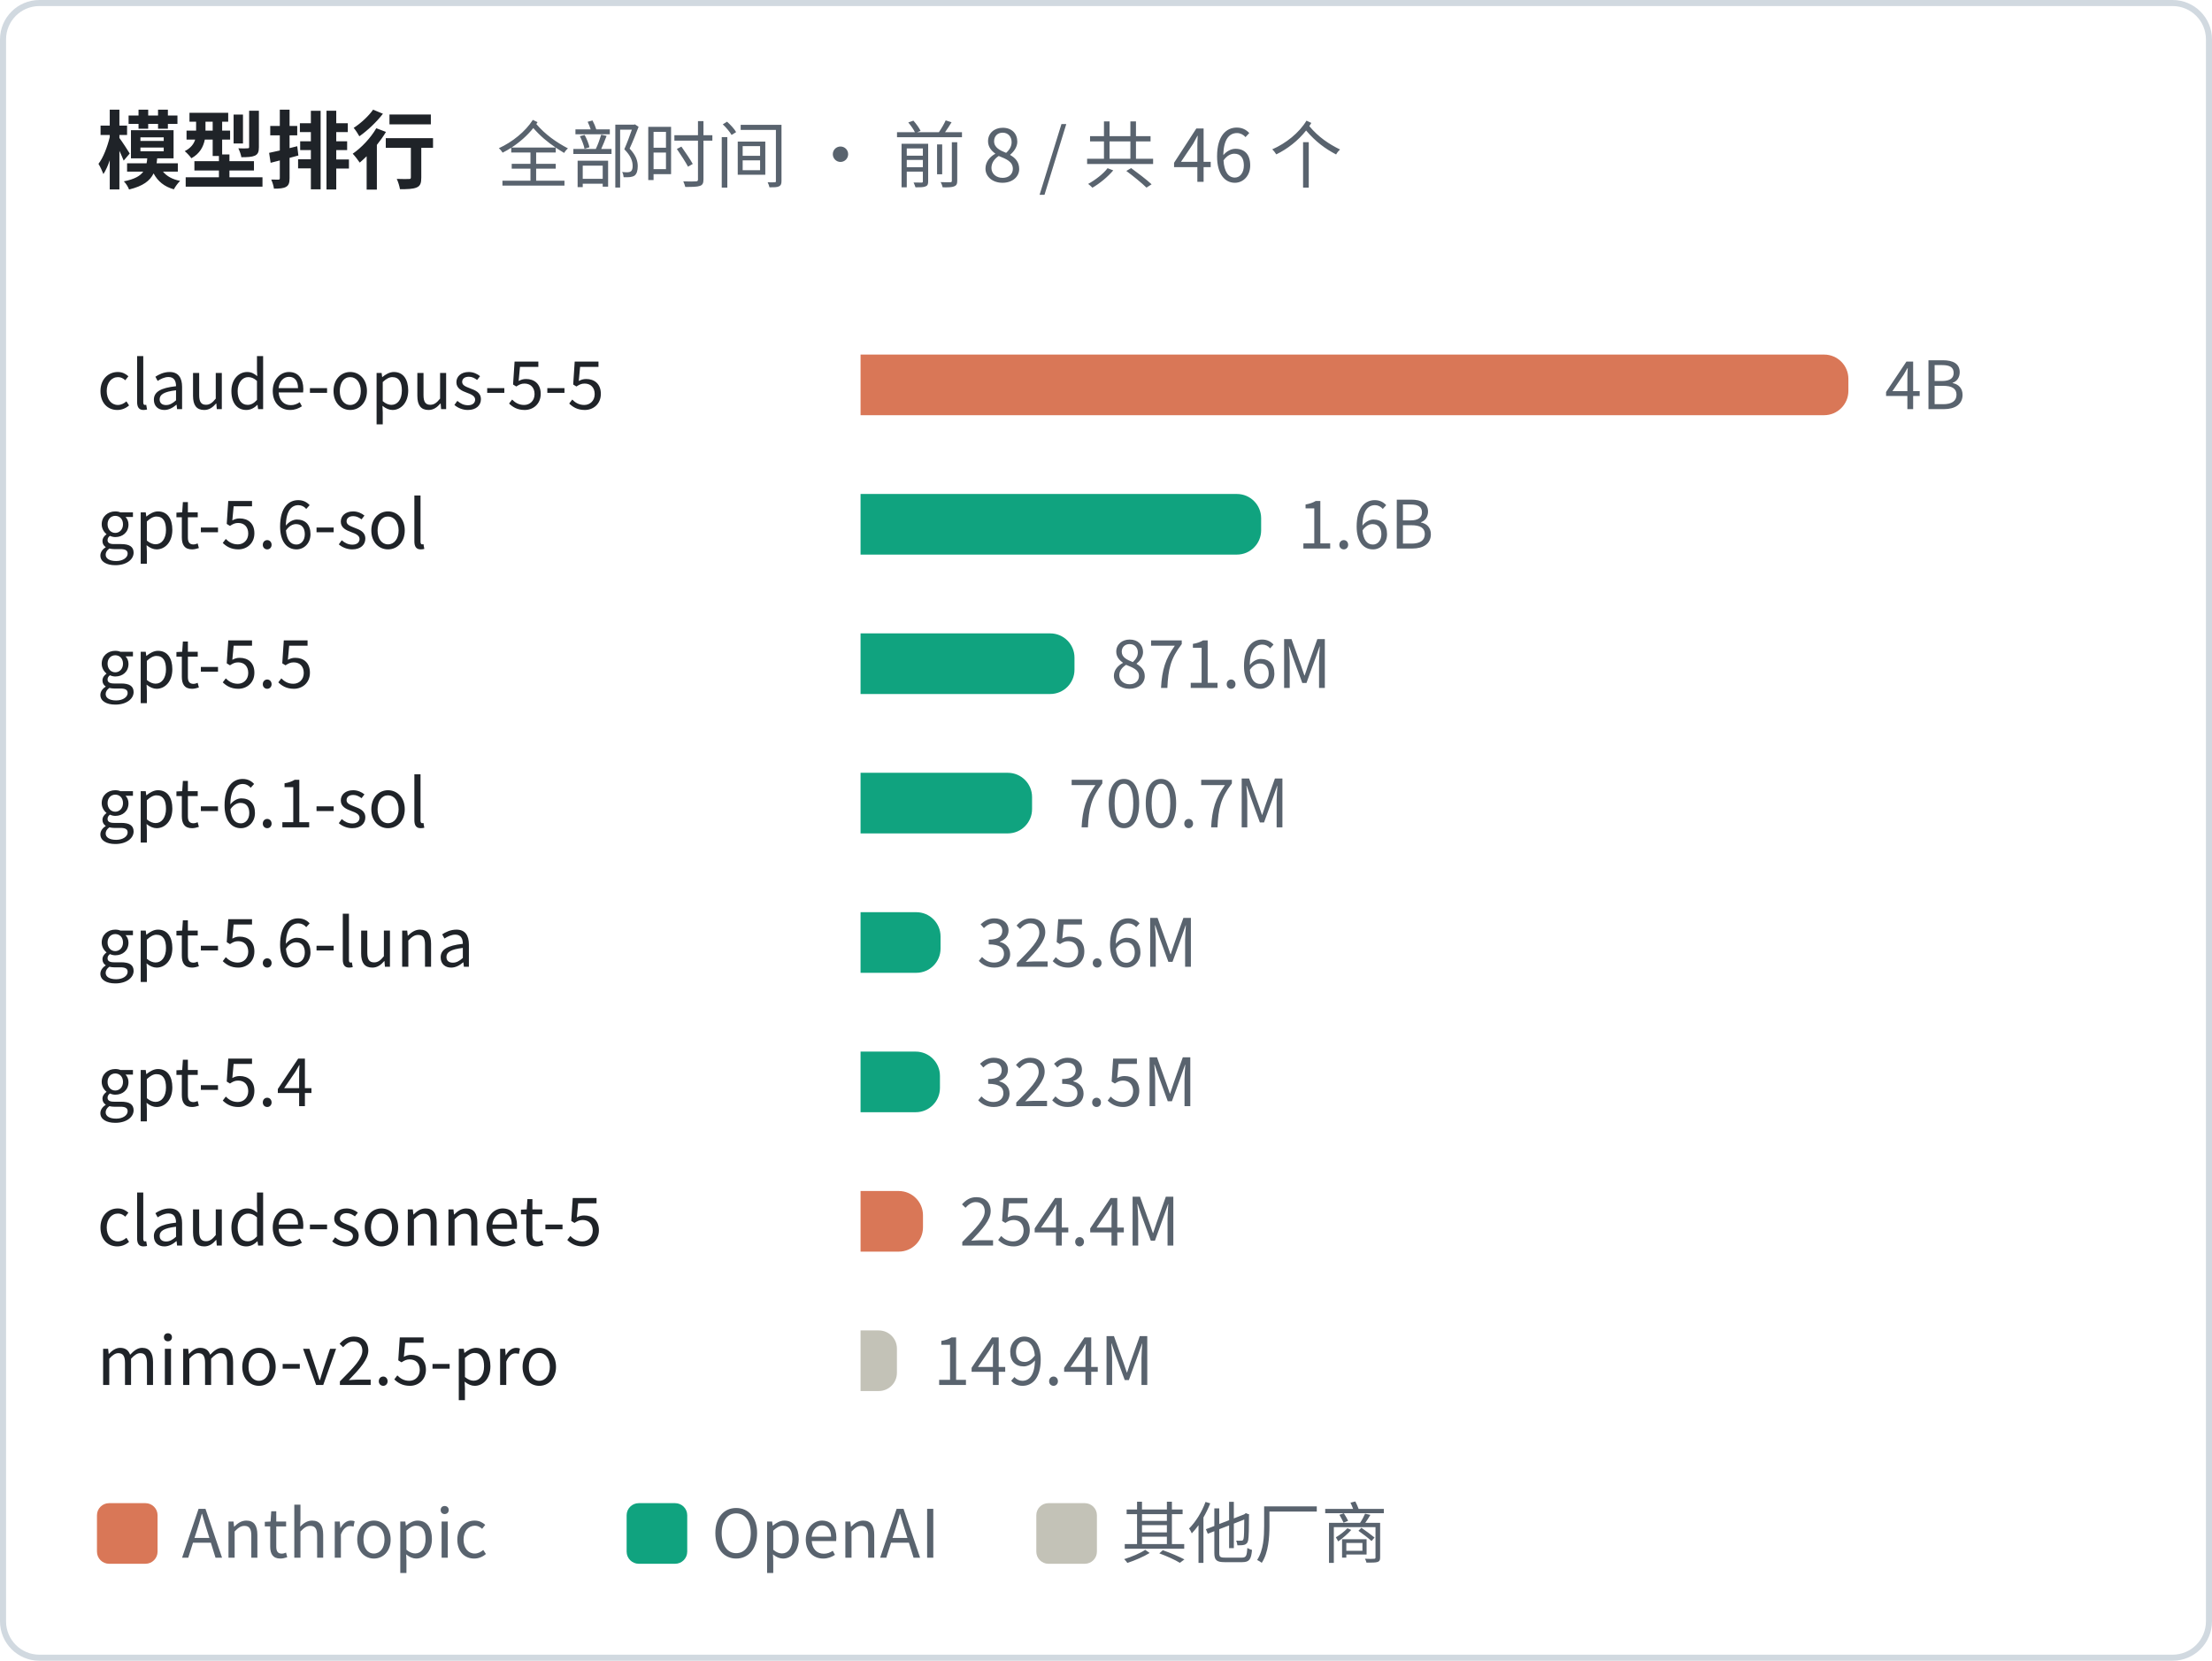
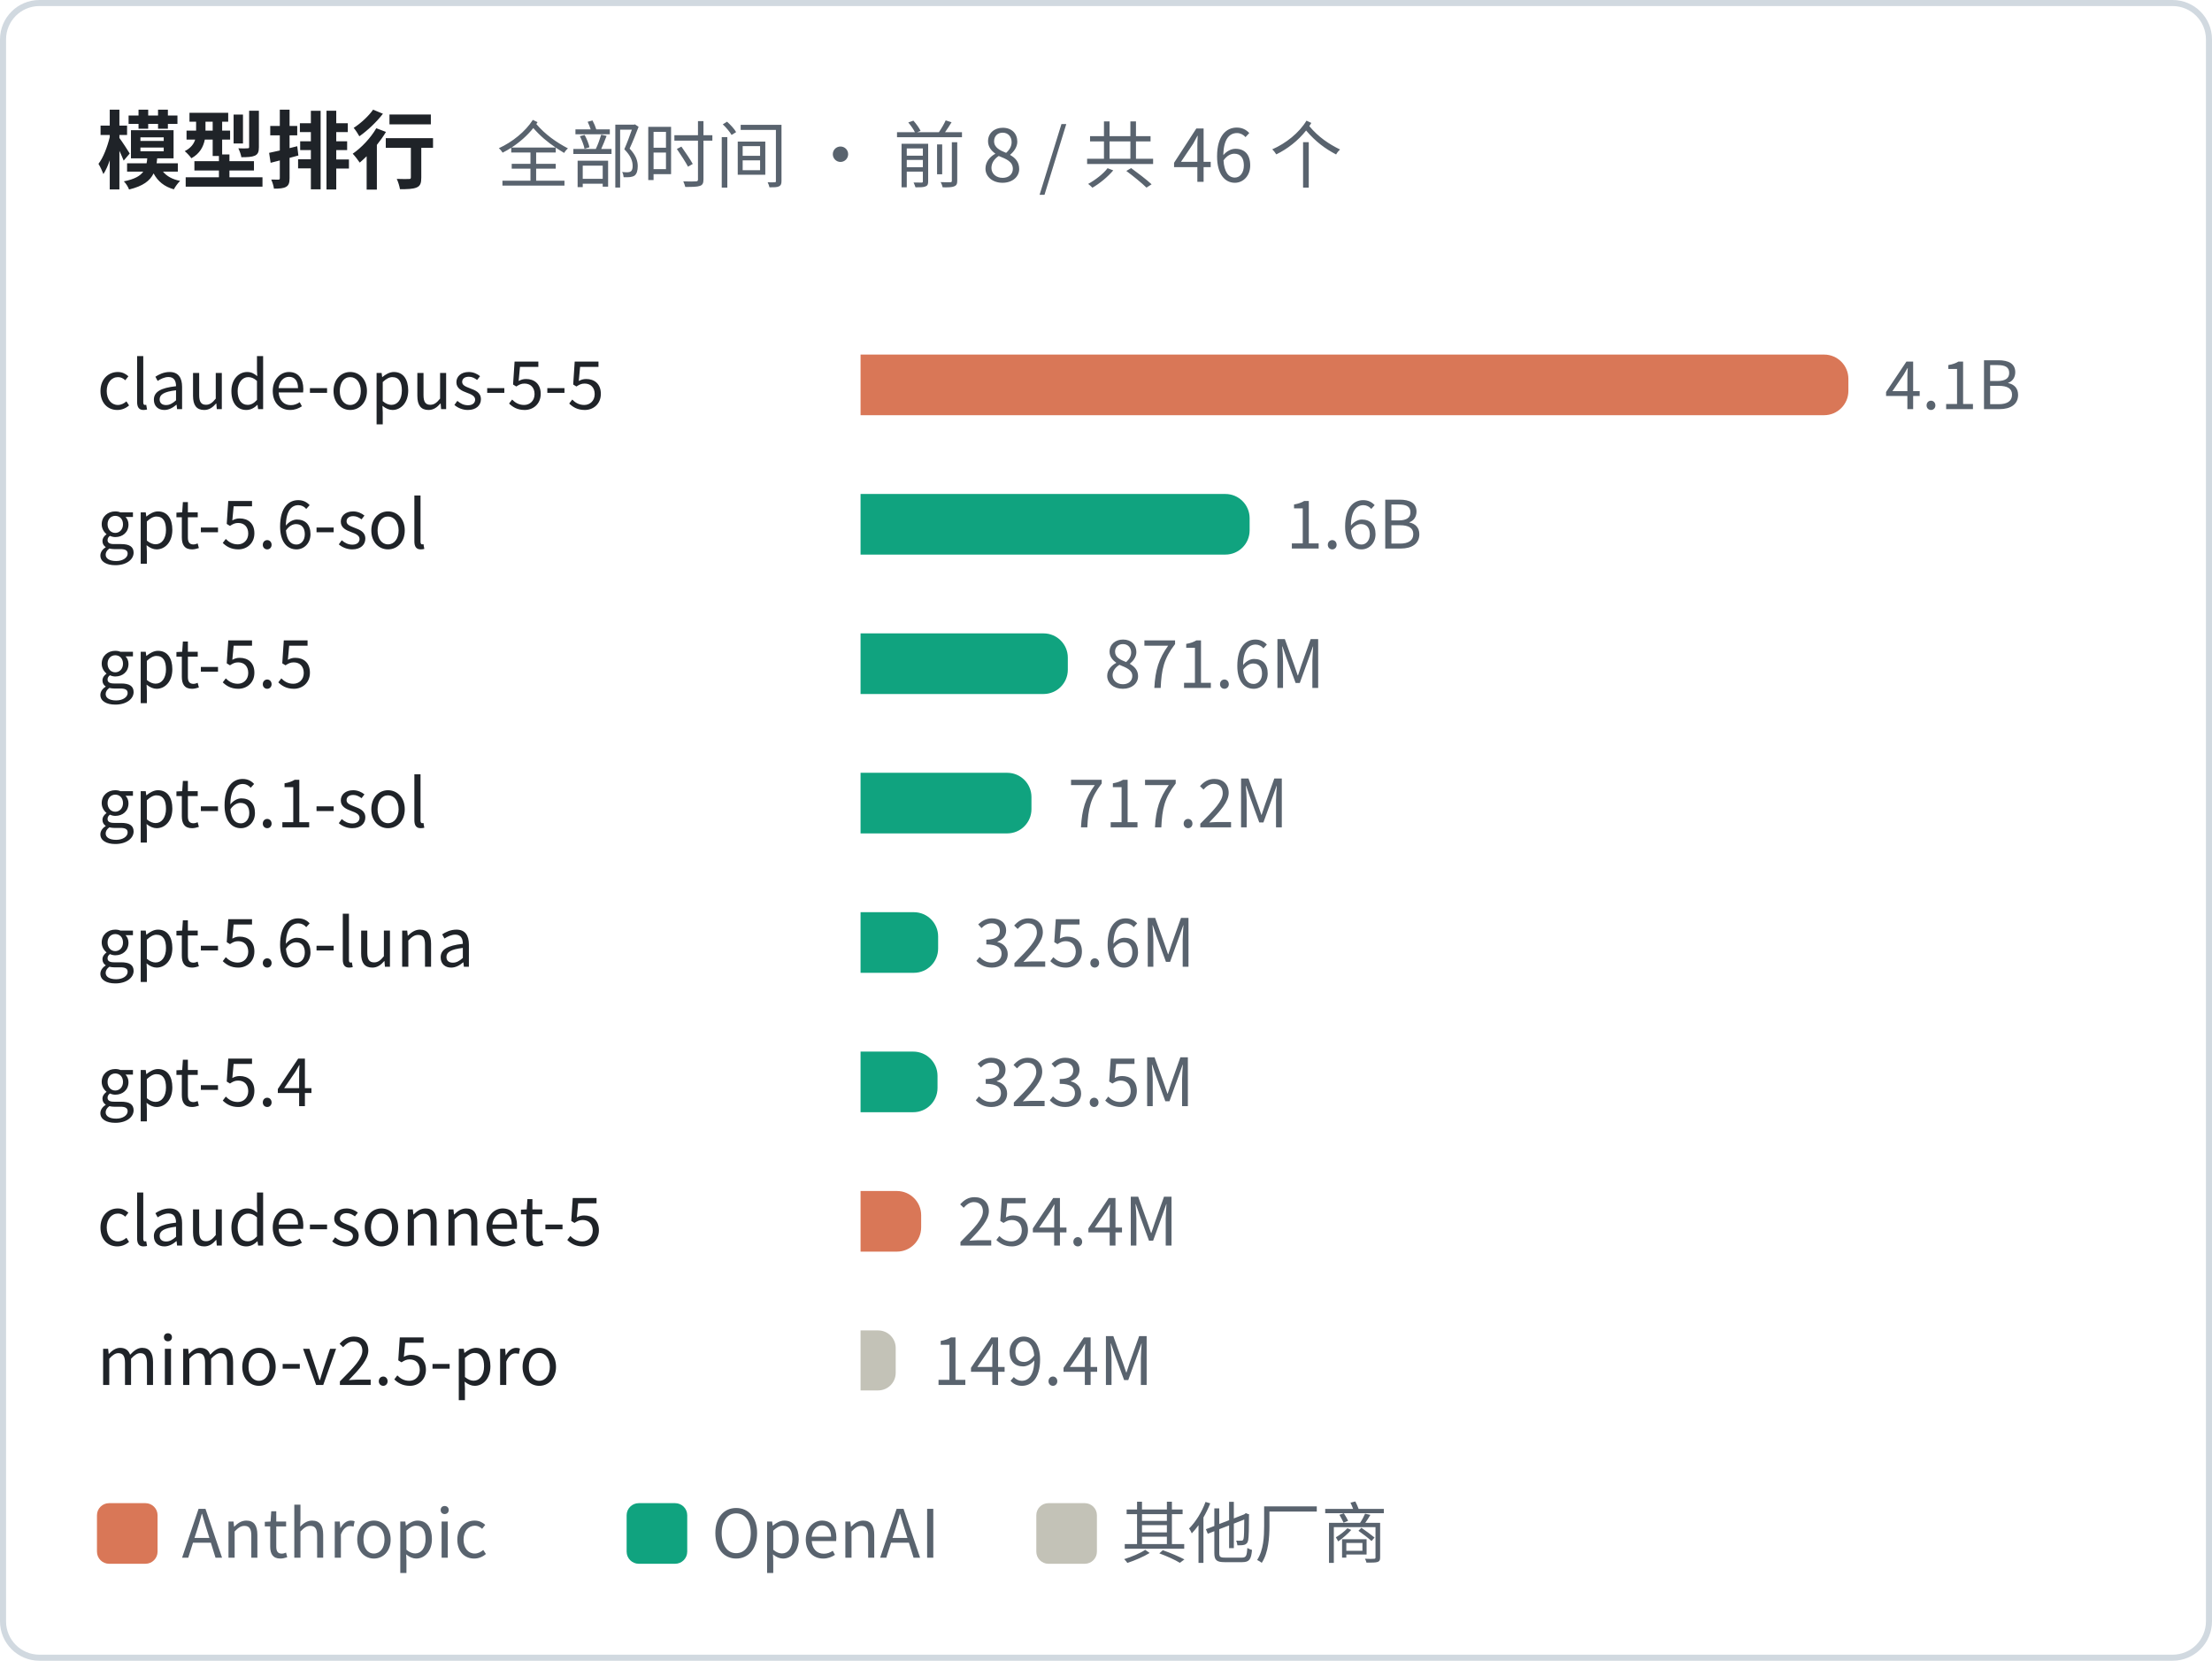
<svg xmlns="http://www.w3.org/2000/svg" width="365" height="274" viewBox="0 0 365 274" font-family="system-ui, -apple-system, 'Segoe UI', 'PingFang SC', 'Microsoft YaHei', 'Noto Sans CJK SC', sans-serif">
  <rect x="0.5" y="0.5" width="364" height="273" rx="6" fill="none" stroke="#d1d9e0" />
  <text x="16" y="30" font-size="14" font-weight="600" fill="#1f2328">模型排行<tspan dx="10" font-size="12" font-weight="400" fill="#59636e">全部时间 · 前 8 / 共 46 个</tspan>
  </text>
  <path d="M142 58.5 h159.0 a4.0 4.0 0 0 1 4.0 4.0 v2.0 a4.0 4.0 0 0 1 -4.0 4.0 h-159.0 z" fill="#d97757" />
  <text x="16" y="67.5" font-size="11" fill="#1f2328">claude-opus-5-5</text>
-   <text x="311.0" y="67.5" font-size="11" fill="#59636e">4B</text>
-   <path d="M142 81.5 h62.1 a4.0 4.0 0 0 1 4.0 4.0 v2.0 a4.0 4.0 0 0 1 -4.0 4.0 h-62.1 z" fill="#10a37f" />
+   <text x="311.0" y="67.5" font-size="11" fill="#59636e">4.1B</text>
+   <path d="M142 81.5 h60.2 a4.0 4.0 0 0 1 4.0 4.0 v2.0 a4.0 4.0 0 0 1 -4.0 4.0 h-60.2 z" fill="#10a37f" />
  <text x="16" y="90.5" font-size="11" fill="#1f2328">gpt-5.6-sol</text>
-   <text x="214.1" y="90.5" font-size="11" fill="#59636e">1.6B</text>
-   <path d="M142 104.5 h31.3 a4.0 4.0 0 0 1 4.0 4.0 v2.0 a4.0 4.0 0 0 1 -4.0 4.0 h-31.3 z" fill="#10a37f" />
+   <text x="212.2" y="90.5" font-size="11" fill="#59636e">1.6B</text>
+   <path d="M142 104.5 h30.2 a4.0 4.0 0 0 1 4.0 4.0 v2.0 a4.0 4.0 0 0 1 -4.0 4.0 h-30.2 z" fill="#10a37f" />
  <text x="16" y="113.5" font-size="11" fill="#1f2328">gpt-5.5</text>
-   <text x="183.3" y="113.5" font-size="11" fill="#59636e">871.6M</text>
-   <path d="M142 127.5 h24.3 a4.0 4.0 0 0 1 4.0 4.0 v2.0 a4.0 4.0 0 0 1 -4.0 4.0 h-24.3 z" fill="#10a37f" />
+   <text x="182.2" y="113.5" font-size="11" fill="#59636e">871.6M</text>
+   <path d="M142 127.5 h24.2 a4.0 4.0 0 0 1 4.0 4.0 v2.0 a4.0 4.0 0 0 1 -4.0 4.0 h-24.2 z" fill="#10a37f" />
  <text x="16" y="136.5" font-size="11" fill="#1f2328">gpt-6.1-sol</text>
-   <text x="176.3" y="136.5" font-size="11" fill="#59636e">700.7M</text>
-   <path d="M142 150.5 h9.2 a4.0 4.0 0 0 1 4.0 4.0 v2.0 a4.0 4.0 0 0 1 -4.0 4.0 h-9.2 z" fill="#10a37f" />
+   <text x="176.2" y="136.5" font-size="11" fill="#59636e">717.2M</text>
+   <path d="M142 150.5 h8.8 a4.0 4.0 0 0 1 4.0 4.0 v2.0 a4.0 4.0 0 0 1 -4.0 4.0 h-8.8 z" fill="#10a37f" />
  <text x="16" y="159.5" font-size="11" fill="#1f2328">gpt-5.6-luna</text>
-   <text x="161.2" y="159.5" font-size="11" fill="#59636e">325.6M</text>
-   <path d="M142 173.5 h9.1 a4.0 4.0 0 0 1 4.0 4.0 v2.0 a4.0 4.0 0 0 1 -4.0 4.0 h-9.1 z" fill="#10a37f" />
+   <text x="160.8" y="159.5" font-size="11" fill="#59636e">325.6M</text>
+   <path d="M142 173.5 h8.7 a4.0 4.0 0 0 1 4.0 4.0 v2.0 a4.0 4.0 0 0 1 -4.0 4.0 h-8.7 z" fill="#10a37f" />
  <text x="16" y="182.5" font-size="11" fill="#1f2328">gpt-5.4</text>
-   <text x="161.1" y="182.5" font-size="11" fill="#59636e">323.5M</text>
-   <path d="M142 196.5 h6.3 a4.0 4.0 0 0 1 4.0 4.0 v2.0 a4.0 4.0 0 0 1 -4.0 4.0 h-6.3 z" fill="#d97757" />
+   <text x="160.7" y="182.5" font-size="11" fill="#59636e">323.5M</text>
+   <path d="M142 196.5 h6.0 a4.0 4.0 0 0 1 4.0 4.0 v2.0 a4.0 4.0 0 0 1 -4.0 4.0 h-6.0 z" fill="#d97757" />
  <text x="16" y="205.5" font-size="11" fill="#1f2328">claude-sonnet-5</text>
-   <text x="158.3" y="205.5" font-size="11" fill="#59636e">254.4M</text>
-   <path d="M142 219.5 h3.0 a3.0 3.0 0 0 1 3.0 3.0 v4.0 a3.0 3.0 0 0 1 -3.0 3.0 h-3.0 z" fill="#c3c2b7" />
+   <text x="158.0" y="205.5" font-size="11" fill="#59636e">254.4M</text>
+   <path d="M142 219.5 h2.9 a2.9 2.9 0 0 1 2.9 2.9 v4.1 a2.9 2.9 0 0 1 -2.9 2.9 h-2.9 z" fill="#c3c2b7" />
  <text x="16" y="228.5" font-size="11" fill="#1f2328">mimo-v2.5-pro</text>
-   <text x="154.0" y="228.5" font-size="11" fill="#59636e">149.4M</text>
+   <text x="153.9" y="228.5" font-size="11" fill="#59636e">149.4M</text>
  <rect x="16.0" y="248" width="10" height="10" rx="2" fill="#d97757" />
  <text x="30.0" y="257" font-size="11" fill="#59636e">Anthropic</text>
  <rect x="103.4" y="248" width="10" height="10" rx="2" fill="#10a37f" />
  <text x="117.4" y="257" font-size="11" fill="#59636e">OpenAI</text>
  <rect x="171.0" y="248" width="10" height="10" rx="2" fill="#c3c2b7" />
  <text x="185.0" y="257" font-size="11" fill="#59636e">其他厂商</text>
</svg>
